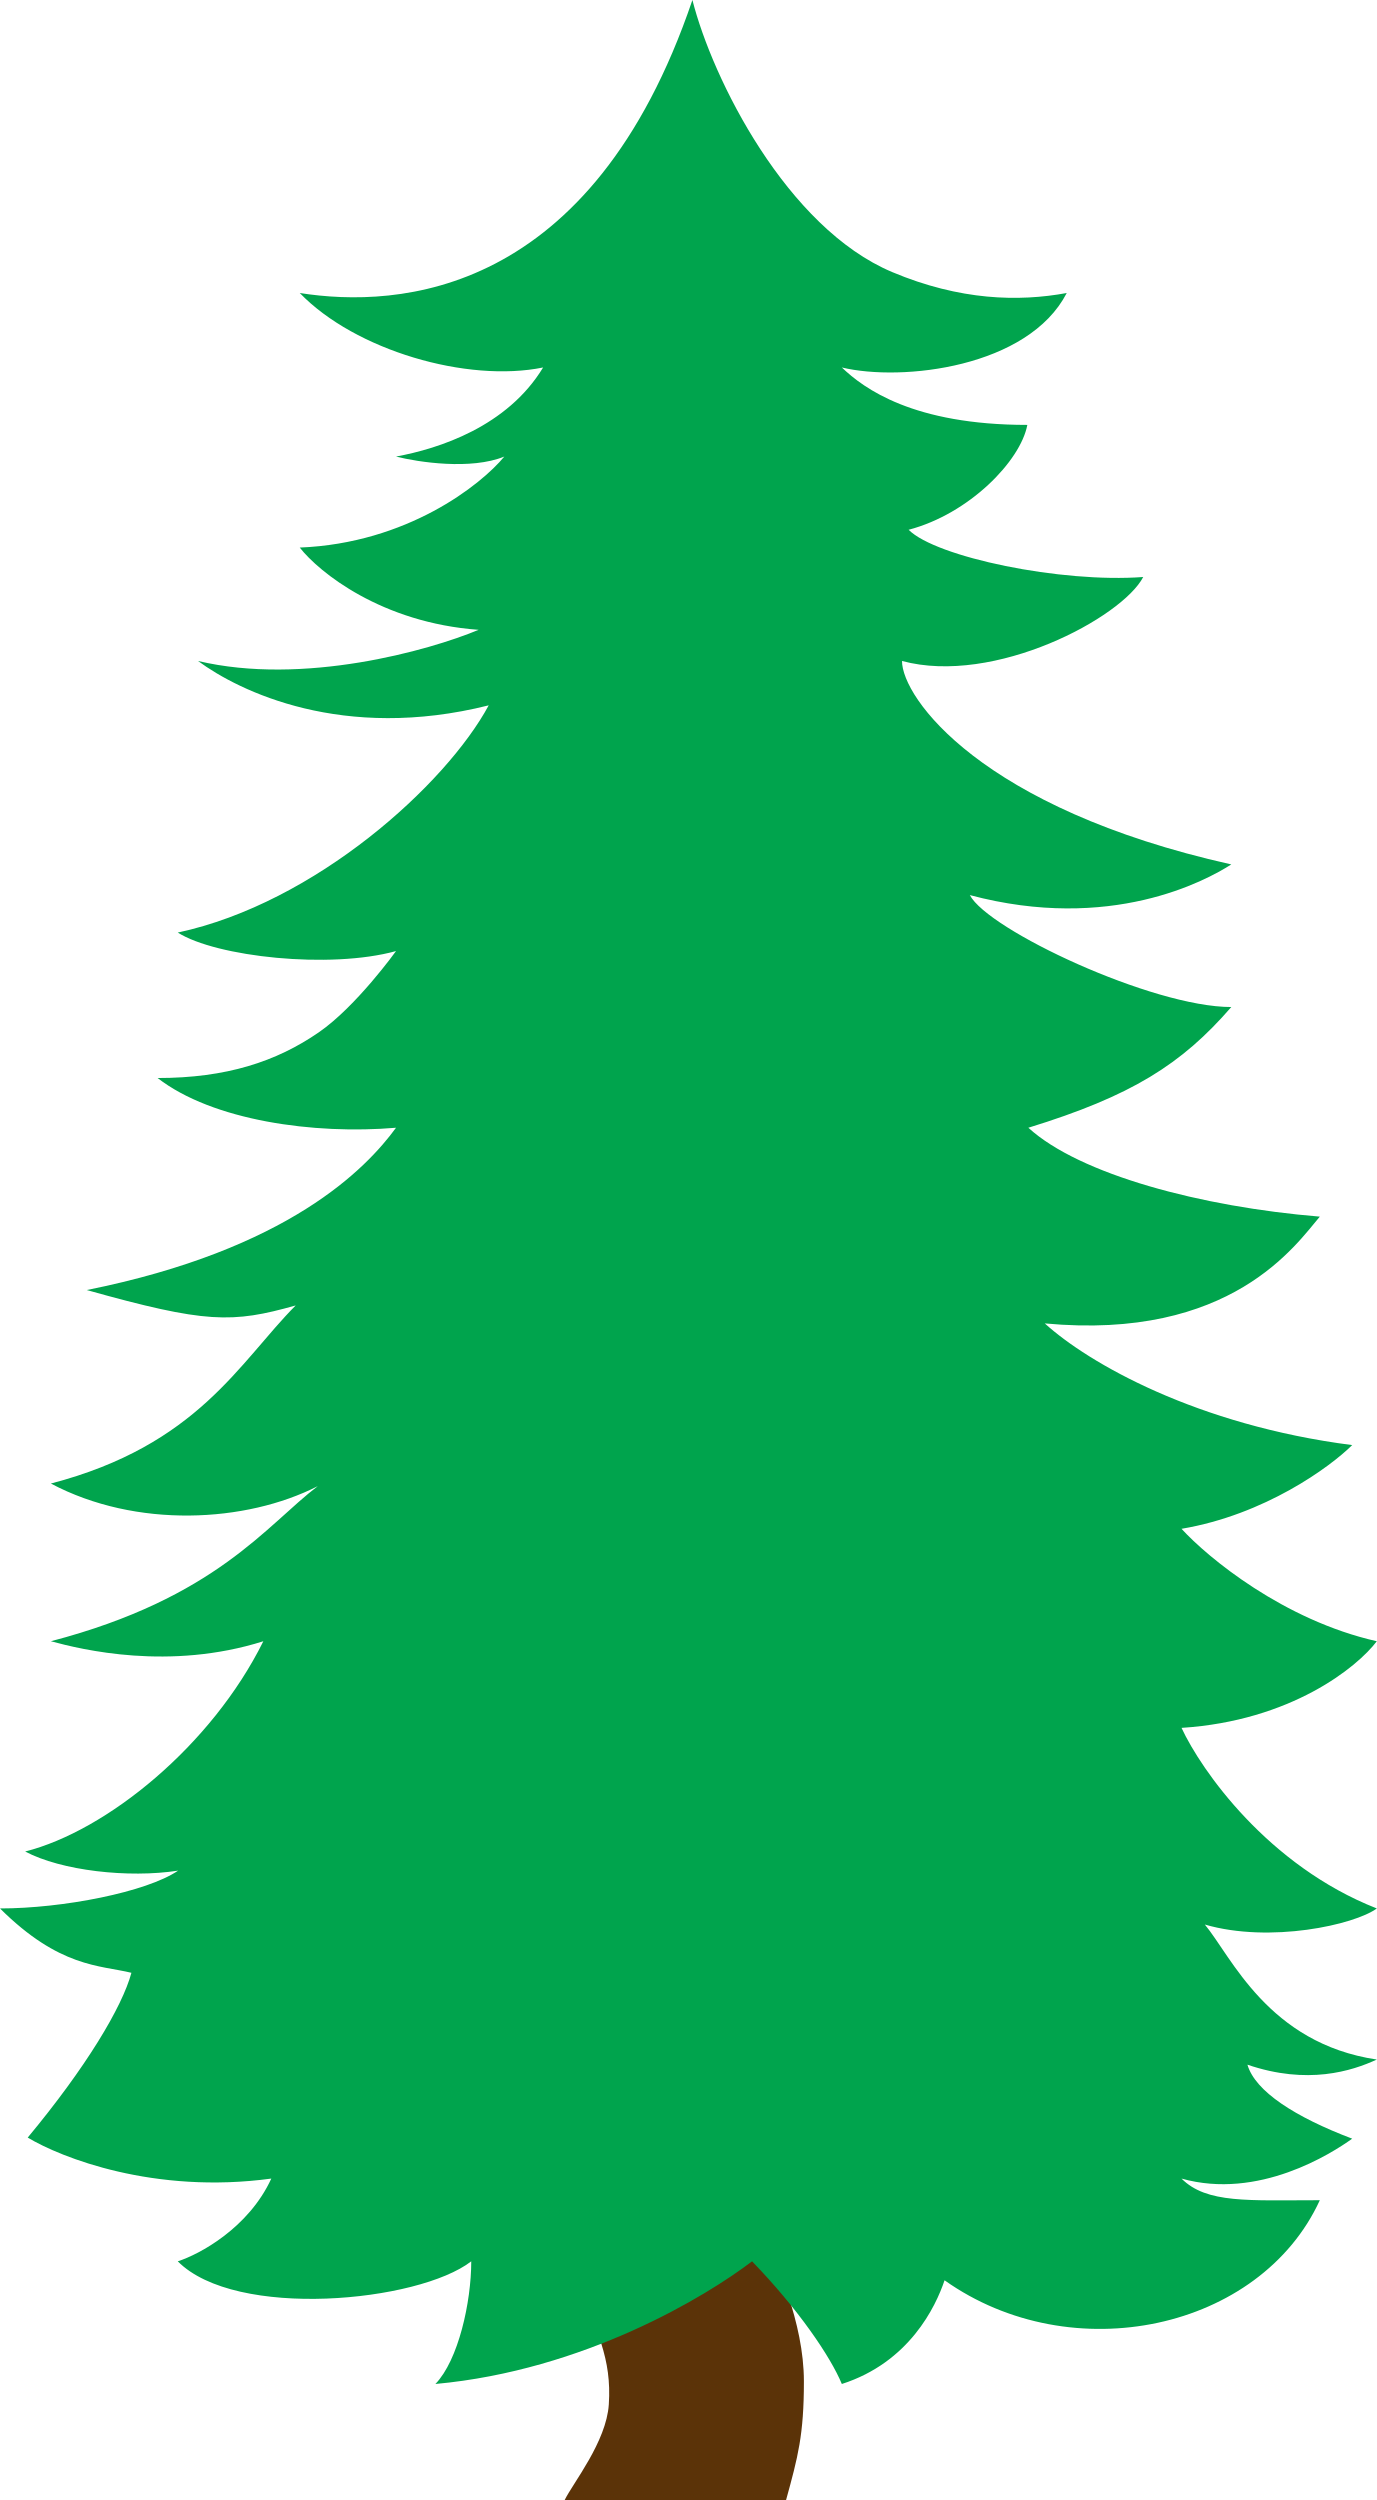
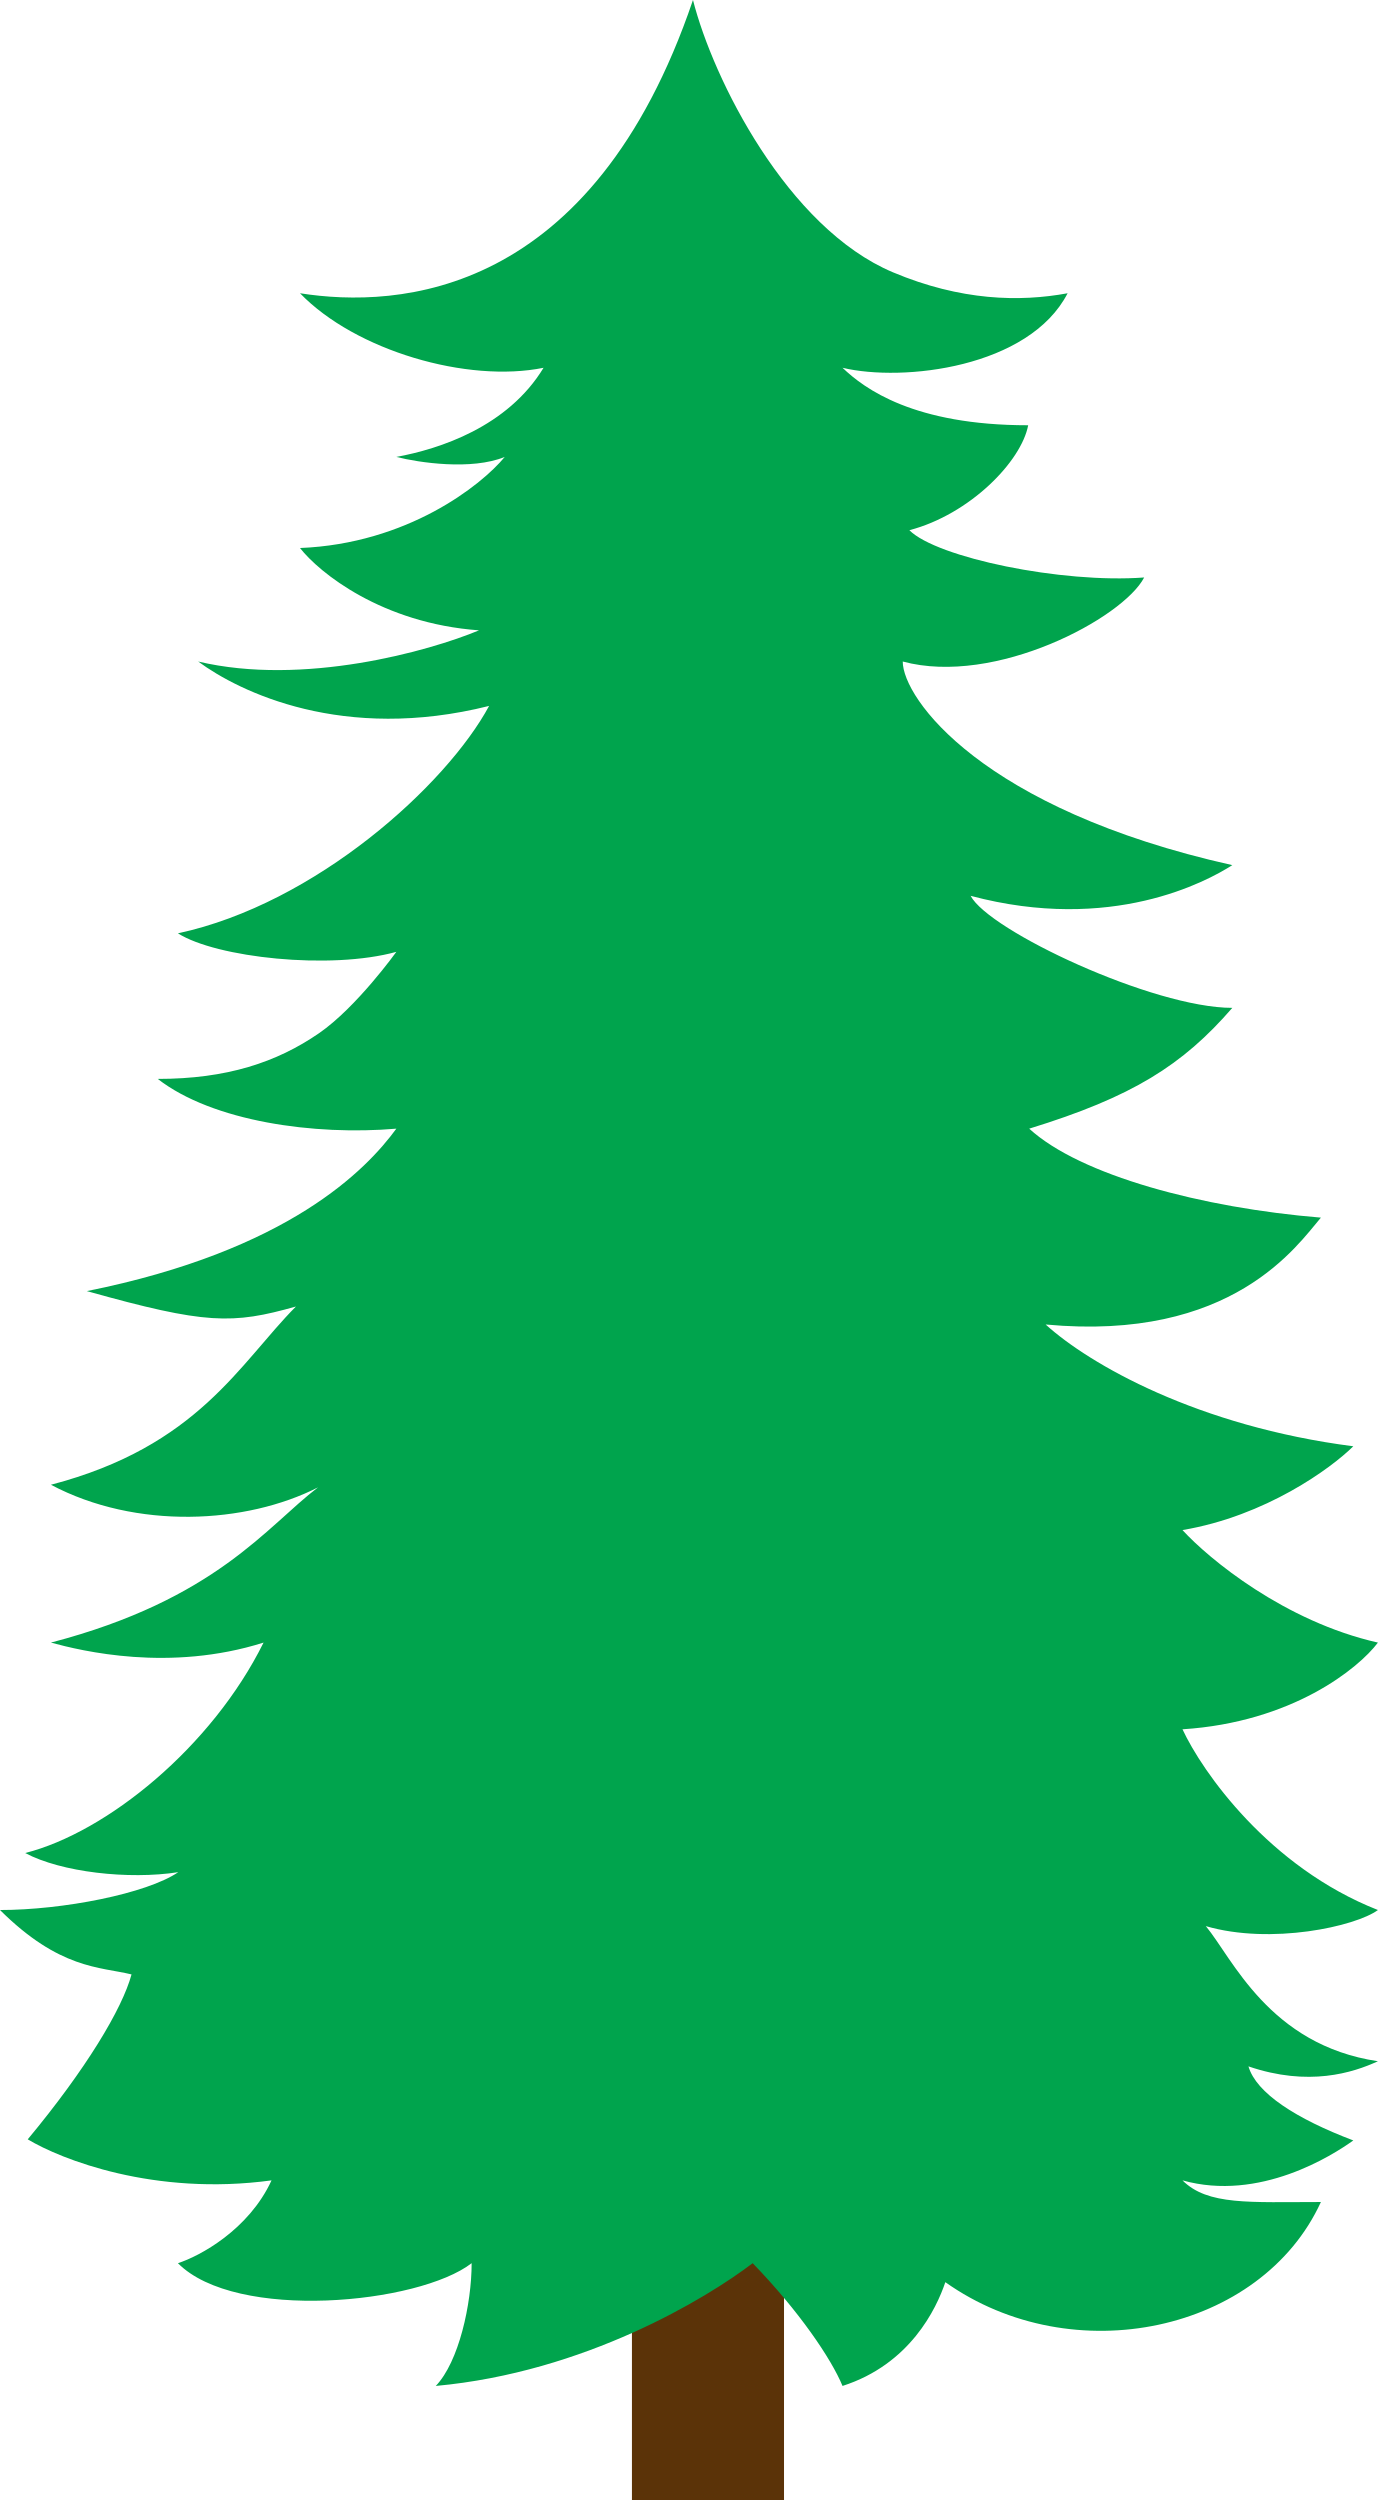
- <svg xmlns="http://www.w3.org/2000/svg" width="1341" height="2435" viewBox="0 0 1341 2435" fill="none">
-   <path d="M592.981 2342C590.568 2378.4 558.043 2418.5 550 2435H765.634C777.211 2393 783 2371.5 783 2319.5C783 2261.5 755.5 2203 742.283 2171L560.854 2218C581.115 2270.5 595.997 2296.5 592.981 2342Z" fill="#5B3308" />
+ <svg xmlns="http://www.w3.org/2000/svg" width="1341" height="2433" viewBox="0 0 1341 2433" fill="none">
+   <rect x="615" y="2195" width="148" height="238" fill="#5B3308" />
  <path d="M385.731 444.679C427.5 437 494.05 415.571 529 357.924C455 373 346 341.314 291.962 285.391C387.962 300.5 576.379 288.994 674.41 0C693.946 77.116 766.281 221.765 869 265C935.064 292.807 992.5 294 1039 285.391C1001.62 357.924 878.55 372 819.944 357.924C841.433 378.467 889.5 413.864 1000.62 413.864C994 449 944 500.5 885 516C911.639 542.706 1033.5 568 1113.5 562C1093 601.5 968.482 668.061 878.55 643.789C878.55 679.5 955.5 787.5 1199.28 841.95C1174.42 857.911 1081.54 908.32 944.614 871.817C962.196 905.634 1122.14 980.853 1199.28 980.853C1150.8 1036.79 1102 1067.5 1001.62 1098.42C1051.5 1144 1170 1175.5 1285.5 1185C1262.41 1212.02 1199.28 1306 1017.6 1289C1060.23 1327.71 1165.72 1388.08 1317.03 1407.52C1295.36 1429.01 1231.78 1475.4 1150.8 1489.06C1176.37 1517.03 1250.21 1578.09 1341 1598.57C1322 1623.85 1257.35 1676.13 1150.8 1682.95C1169.98 1724.2 1234.87 1817.11 1341 1858.83C1319.33 1874.79 1237 1893 1173.5 1874.5C1199.28 1905.5 1235 1990.2 1341 2006C1316.67 2017.22 1273.5 2031 1215 2011C1222.5 2037 1261.5 2062 1317.03 2083.07C1297 2097.5 1225.8 2143 1150.8 2121.94C1175.3 2146.44 1216 2143 1285.5 2143C1227.5 2269.5 1044 2309 920 2221C911.298 2246.92 885.5 2301 819.944 2322C809 2295.5 777.5 2249 732.5 2202.53C687.569 2236.83 569.006 2308.73 424.091 2322C446.467 2298.77 459 2242.36 459 2202.53C407.498 2242.36 229.5 2259.5 173.153 2202.53C194.286 2195.74 242.094 2170.11 264.257 2121.94C150.03 2137.49 59.322 2101.44 27 2082C83.5 2014 119 1955 128 1921.5C97 1914 58 1916.5 0 1858.83C61 1858.83 142.5 1843 173.5 1822C125 1829.5 59.5 1822 24.508 1803.37C103.785 1783.27 206 1700.5 256.5 1598.57C165 1627.5 79.739 1606.78 49.548 1598.57C210.5 1556.5 259.774 1485.27 309.5 1447.5C239.6 1483.15 132.662 1489.06 49.548 1444.97C192.865 1407.52 232.946 1326.97 288 1271.5C226 1289 200.5 1289 84.5 1256.5C281.043 1217.03 356.606 1138.24 385.731 1098.42C306.027 1105.25 207 1091.5 153.5 1050C220.5 1050 269.188 1033.99 310.5 1005.5C347.062 980.282 385.731 926.335 385.731 926.335C321.371 944.16 210.5 932 173.153 908.32C307.412 879.497 434.5 764 476 687C334.068 722.65 233.179 673.497 192.865 643.789C295.159 668.061 417.697 633.675 466.18 613.448C371.559 606.621 310.609 557.192 291.962 533.33C396.386 529.158 468.311 472.491 491.221 444.679C458.828 457.953 407.397 450.209 385.731 444.679Z" fill="#00A44D" />
</svg>
